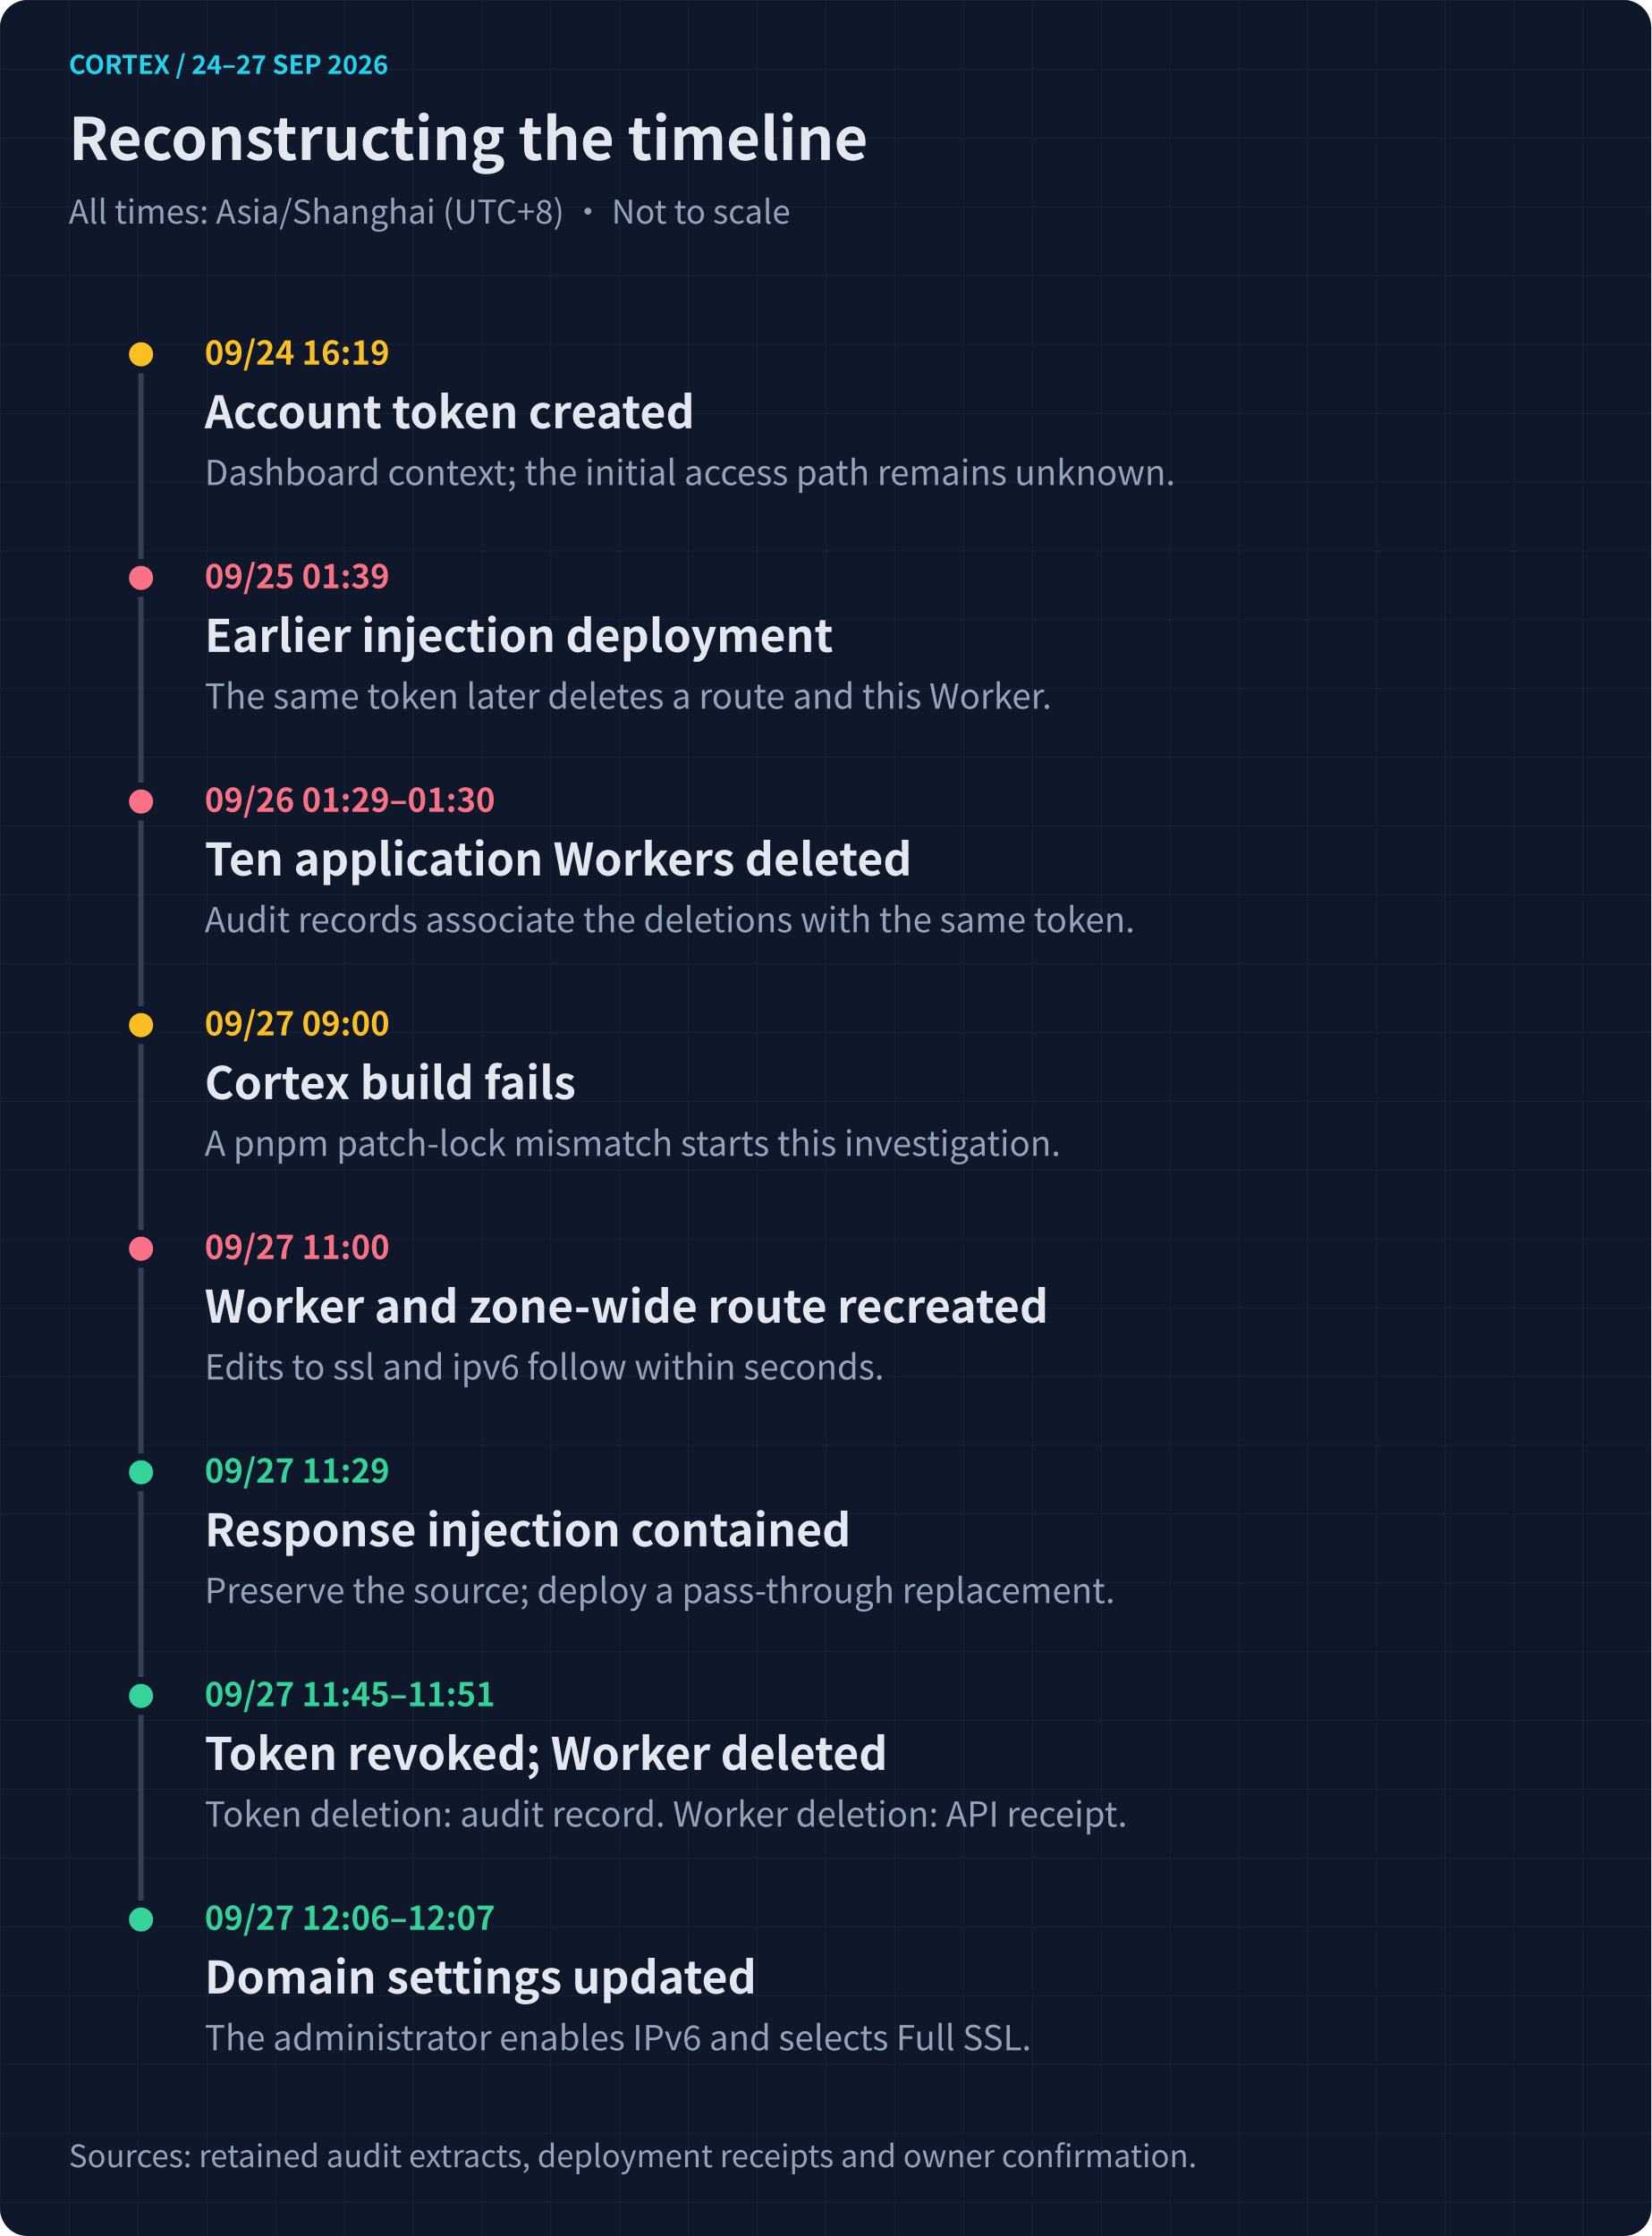
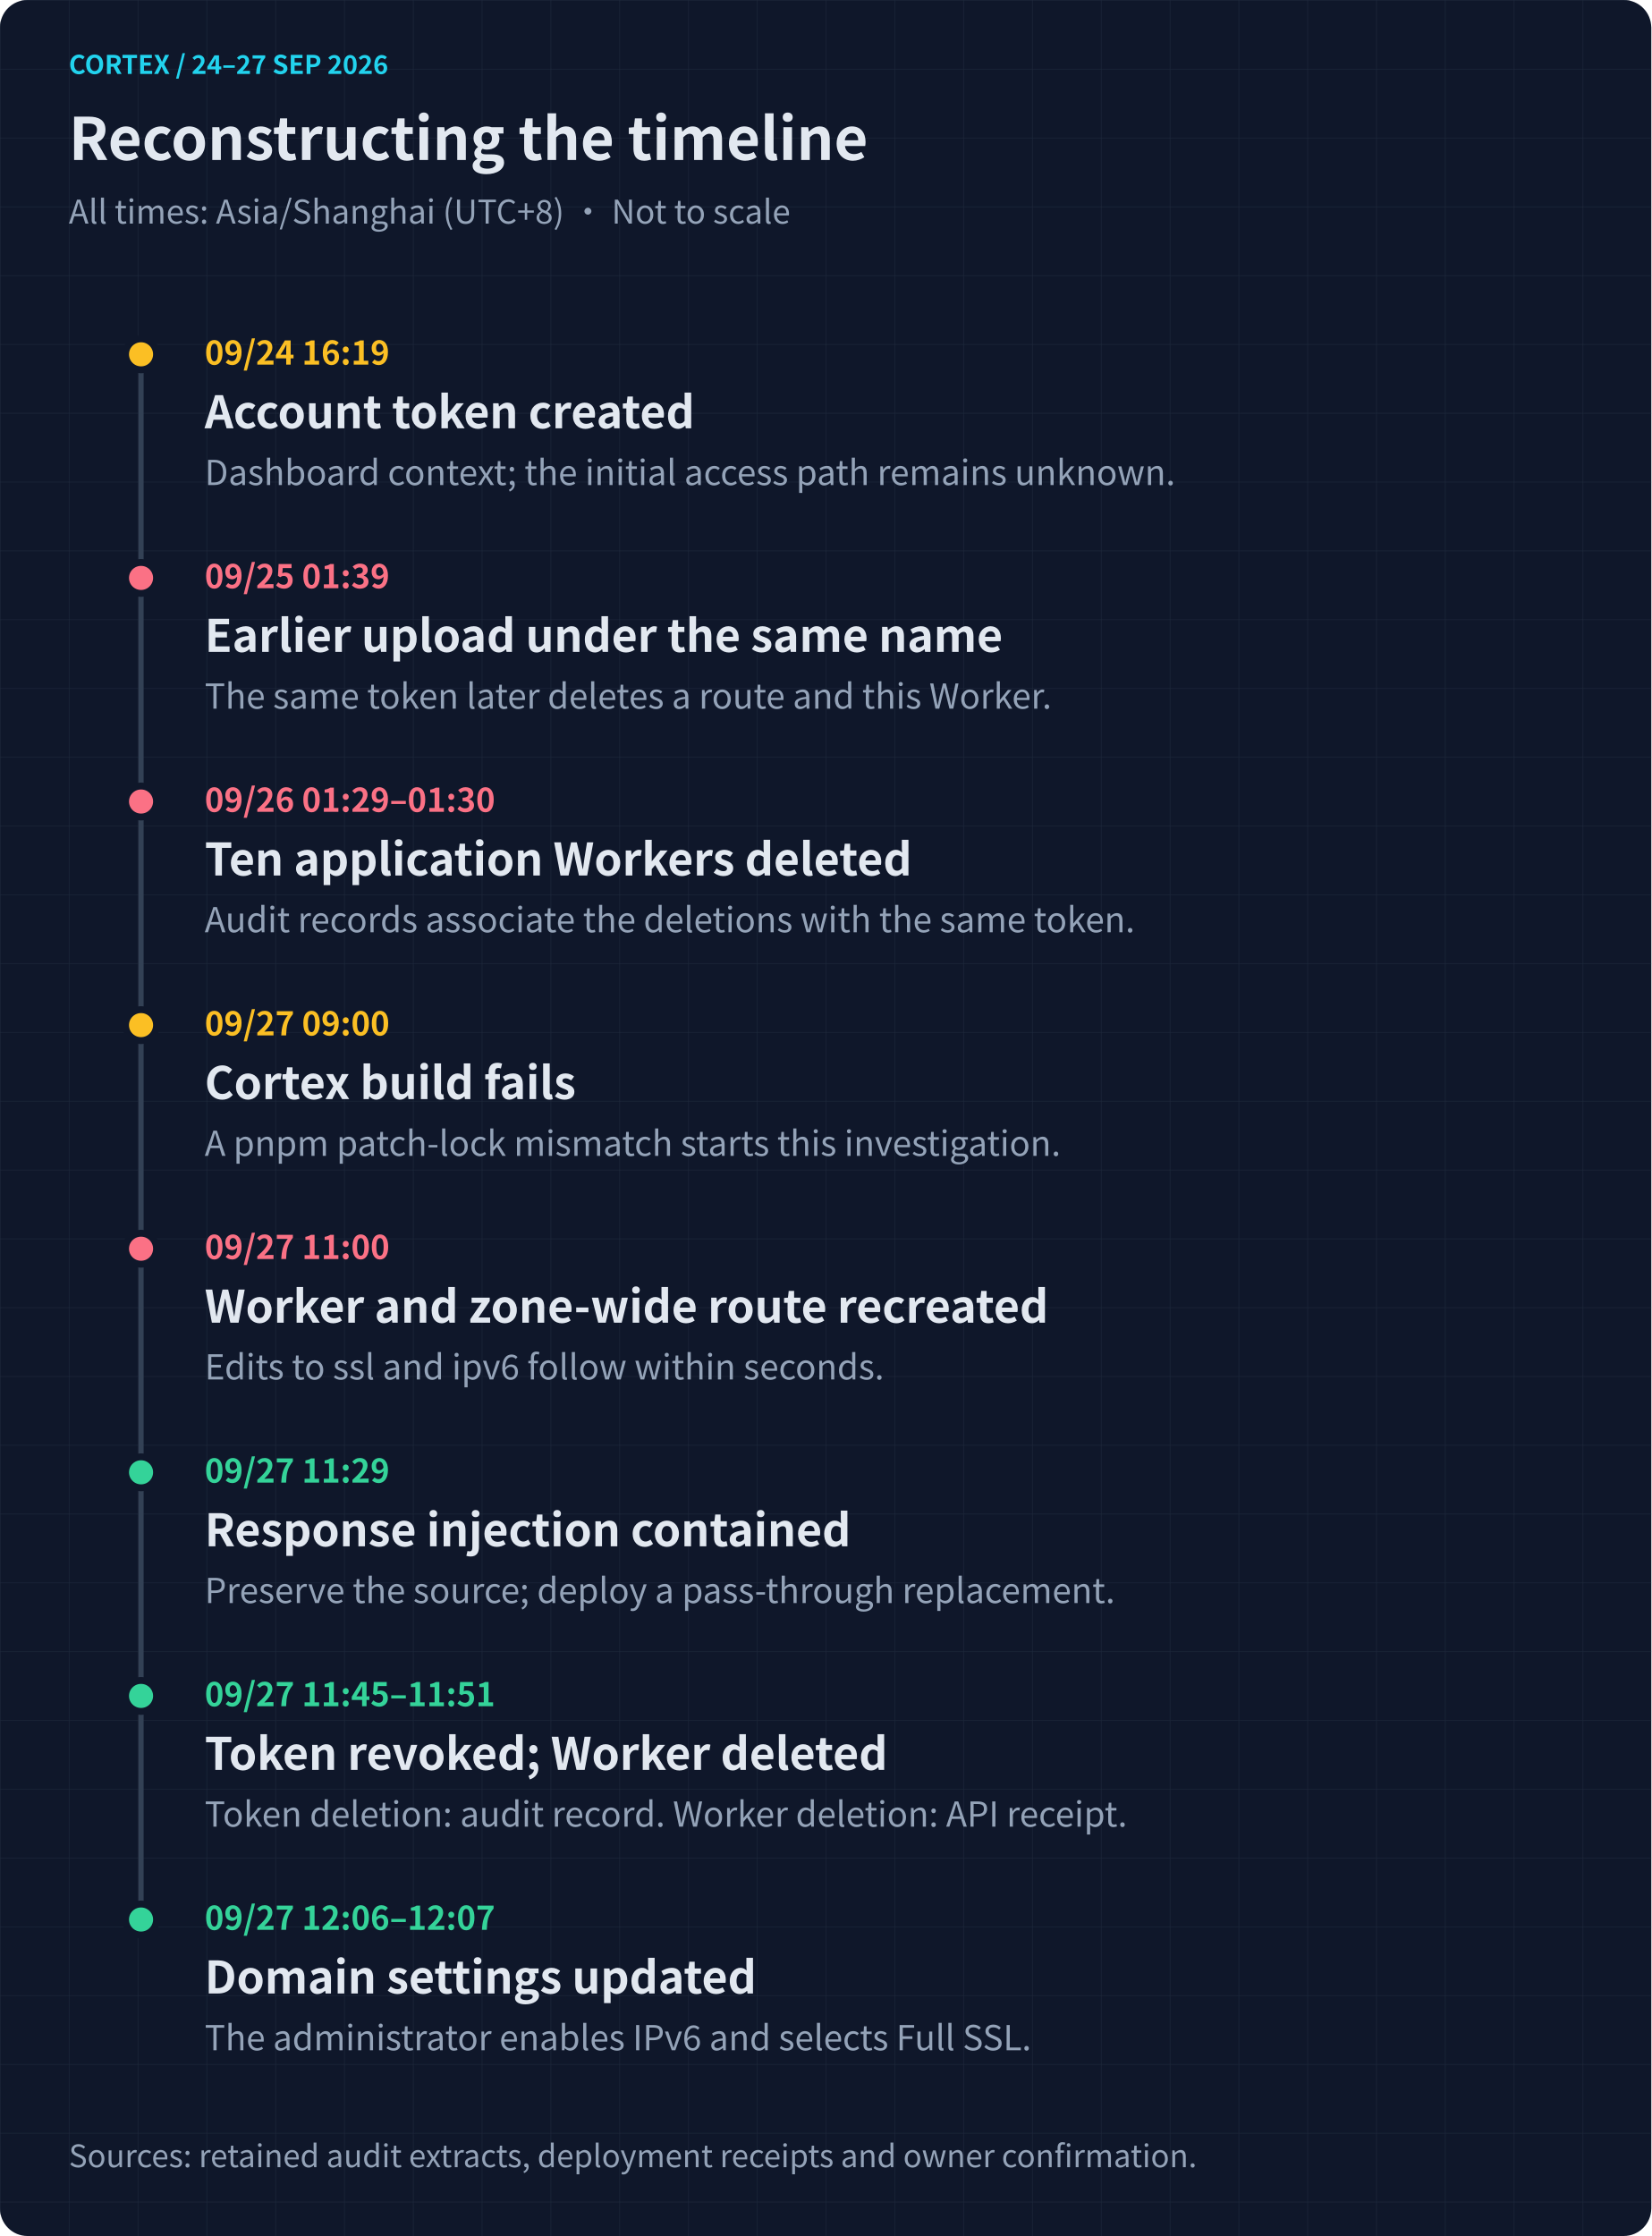
<svg xmlns="http://www.w3.org/2000/svg" viewBox="0 0 960 1300" role="img" aria-labelledby="title desc" lang="en">
  <defs>
    <marker id="arrow-cyan" markerWidth="10" markerHeight="8" refX="9" refY="4" orient="auto">
      <path d="M0,0 L10,4 L0,8 Z" fill="#22d3ee" />
    </marker>
    <marker id="arrow-rose" markerWidth="10" markerHeight="8" refX="9" refY="4" orient="auto">
      <path d="M0,0 L10,4 L0,8 Z" fill="#fb7185" />
    </marker>
    <marker id="arrow-green" markerWidth="10" markerHeight="8" refX="9" refY="4" orient="auto">
      <path d="M0,0 L10,4 L0,8 Z" fill="#34d399" />
    </marker>
    <marker id="arrow-amber" markerWidth="10" markerHeight="8" refX="9" refY="4" orient="auto">
      <path d="M0,0 L10,4 L0,8 Z" fill="#fbbf24" />
    </marker>
    <marker id="arrow-slate" markerWidth="10" markerHeight="8" refX="9" refY="4" orient="auto">
      <path d="M0,0 L10,4 L0,8 Z" fill="#94a3b8" />
    </marker>
    <pattern id="grid" width="40" height="40" patternUnits="userSpaceOnUse">
      <path d="M40 0H0V40" fill="none" stroke="#1e293b" stroke-width=".6" />
    </pattern>
  </defs>
  <style>text{font-family:'PingFang SC','Noto Sans CJK SC','Noto Sans SC',Arial,sans-serif} .mono{font-family:'SFMono-Regular',Consolas,monospace}</style>
  <rect width="960" height="1300" rx="16" fill="#0f172a" />
  <rect width="960" height="1300" rx="16" fill="url(#grid)" />
  <text x="40" y="43" font-size="15" fill="#22d3ee" text-anchor="start" font-weight="600">CORTEX / 24–27 SEP 2026</text>
  <text x="40" y="93" font-size="34" fill="#e2e8f0" text-anchor="start" font-weight="700">Reconstructing the timeline</text>
  <text x="40" y="130" font-size="19" fill="#94a3b8" text-anchor="start" font-weight="400">All times: Asia/Shanghai (UTC+8) · Not to scale</text>
  <line x1="82" y1="206" x2="82" y2="1116" stroke="#334155" stroke-width="3" />
  <circle cx="82" cy="206" r="9" fill="#fbbf24" stroke="#0f172a" stroke-width="4" />
  <text x="119" y="212" font-size="19" fill="#fbbf24" text-anchor="start" font-weight="600">09/24 16:19</text>
  <text x="119" y="249" font-size="26" fill="#e2e8f0" text-anchor="start" font-weight="600">Account token created</text>
  <text x="119" y="282" font-size="20" fill="#94a3b8" text-anchor="start" font-weight="400">Dashboard context; the initial access path remains unknown.</text>
  <circle cx="82" cy="336" r="9" fill="#fb7185" stroke="#0f172a" stroke-width="4" />
  <text x="119" y="342" font-size="19" fill="#fb7185" text-anchor="start" font-weight="600">09/25 01:39</text>
-   <text x="119" y="379" font-size="26" fill="#e2e8f0" text-anchor="start" font-weight="600">Earlier injection deployment</text>
+   <text x="119" y="379" font-size="26" fill="#e2e8f0" text-anchor="start" font-weight="600">Earlier upload under the same name</text>
  <text x="119" y="412" font-size="20" fill="#94a3b8" text-anchor="start" font-weight="400">The same token later deletes a route and this Worker.</text>
  <circle cx="82" cy="466" r="9" fill="#fb7185" stroke="#0f172a" stroke-width="4" />
  <text x="119" y="472" font-size="19" fill="#fb7185" text-anchor="start" font-weight="600">09/26 01:29–01:30</text>
  <text x="119" y="509" font-size="26" fill="#e2e8f0" text-anchor="start" font-weight="600">Ten application Workers deleted</text>
  <text x="119" y="542" font-size="20" fill="#94a3b8" text-anchor="start" font-weight="400">Audit records associate the deletions with the same token.</text>
  <circle cx="82" cy="596" r="9" fill="#fbbf24" stroke="#0f172a" stroke-width="4" />
  <text x="119" y="602" font-size="19" fill="#fbbf24" text-anchor="start" font-weight="600">09/27 09:00</text>
  <text x="119" y="639" font-size="26" fill="#e2e8f0" text-anchor="start" font-weight="600">Cortex build fails</text>
  <text x="119" y="672" font-size="20" fill="#94a3b8" text-anchor="start" font-weight="400">A pnpm patch-lock mismatch starts this investigation.</text>
  <circle cx="82" cy="726" r="9" fill="#fb7185" stroke="#0f172a" stroke-width="4" />
  <text x="119" y="732" font-size="19" fill="#fb7185" text-anchor="start" font-weight="600">09/27 11:00</text>
  <text x="119" y="769" font-size="26" fill="#e2e8f0" text-anchor="start" font-weight="600">Worker and zone-wide route recreated</text>
  <text x="119" y="802" font-size="20" fill="#94a3b8" text-anchor="start" font-weight="400">Edits to ssl and ipv6 follow within seconds.</text>
  <circle cx="82" cy="856" r="9" fill="#34d399" stroke="#0f172a" stroke-width="4" />
  <text x="119" y="862" font-size="19" fill="#34d399" text-anchor="start" font-weight="600">09/27 11:29</text>
  <text x="119" y="899" font-size="26" fill="#e2e8f0" text-anchor="start" font-weight="600">Response injection contained</text>
  <text x="119" y="932" font-size="20" fill="#94a3b8" text-anchor="start" font-weight="400">Preserve the source; deploy a pass-through replacement.</text>
  <circle cx="82" cy="986" r="9" fill="#34d399" stroke="#0f172a" stroke-width="4" />
  <text x="119" y="992" font-size="19" fill="#34d399" text-anchor="start" font-weight="600">09/27 11:45–11:51</text>
  <text x="119" y="1029" font-size="26" fill="#e2e8f0" text-anchor="start" font-weight="600">Token revoked; Worker deleted</text>
  <text x="119" y="1062" font-size="20" fill="#94a3b8" text-anchor="start" font-weight="400">Token deletion: audit record. Worker deletion: API receipt.</text>
  <circle cx="82" cy="1116" r="9" fill="#34d399" stroke="#0f172a" stroke-width="4" />
  <text x="119" y="1122" font-size="19" fill="#34d399" text-anchor="start" font-weight="600">09/27 12:06–12:07</text>
  <text x="119" y="1159" font-size="26" fill="#e2e8f0" text-anchor="start" font-weight="600">Domain settings updated</text>
  <text x="119" y="1192" font-size="20" fill="#94a3b8" text-anchor="start" font-weight="400">The administrator enables IPv6 and selects Full SSL.</text>
  <text x="40" y="1260" font-size="18" fill="#94a3b8" text-anchor="start" font-weight="400">Sources: retained audit extracts, deployment receipts and owner confirmation.</text>
</svg>
